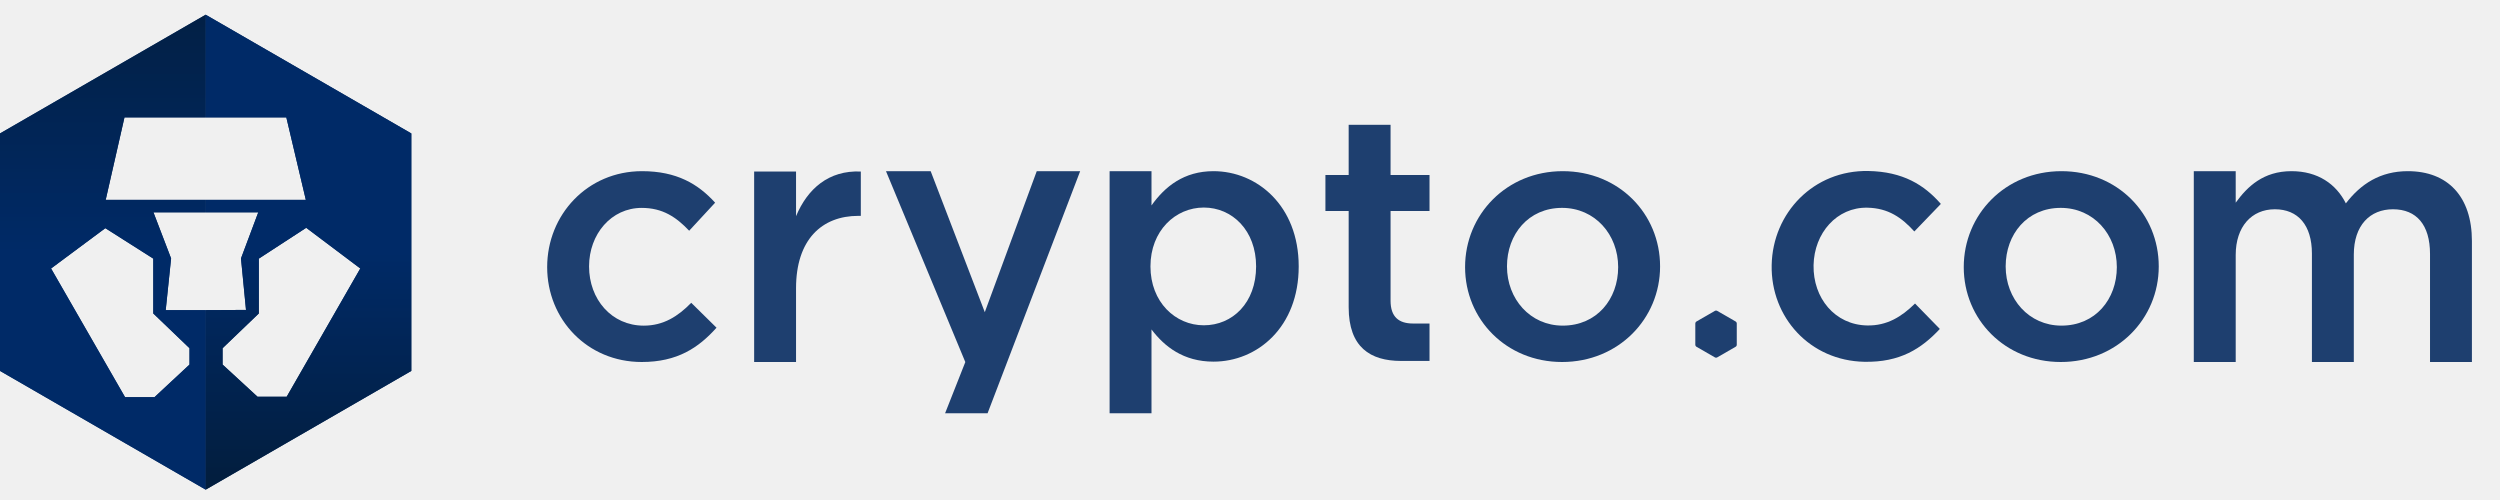
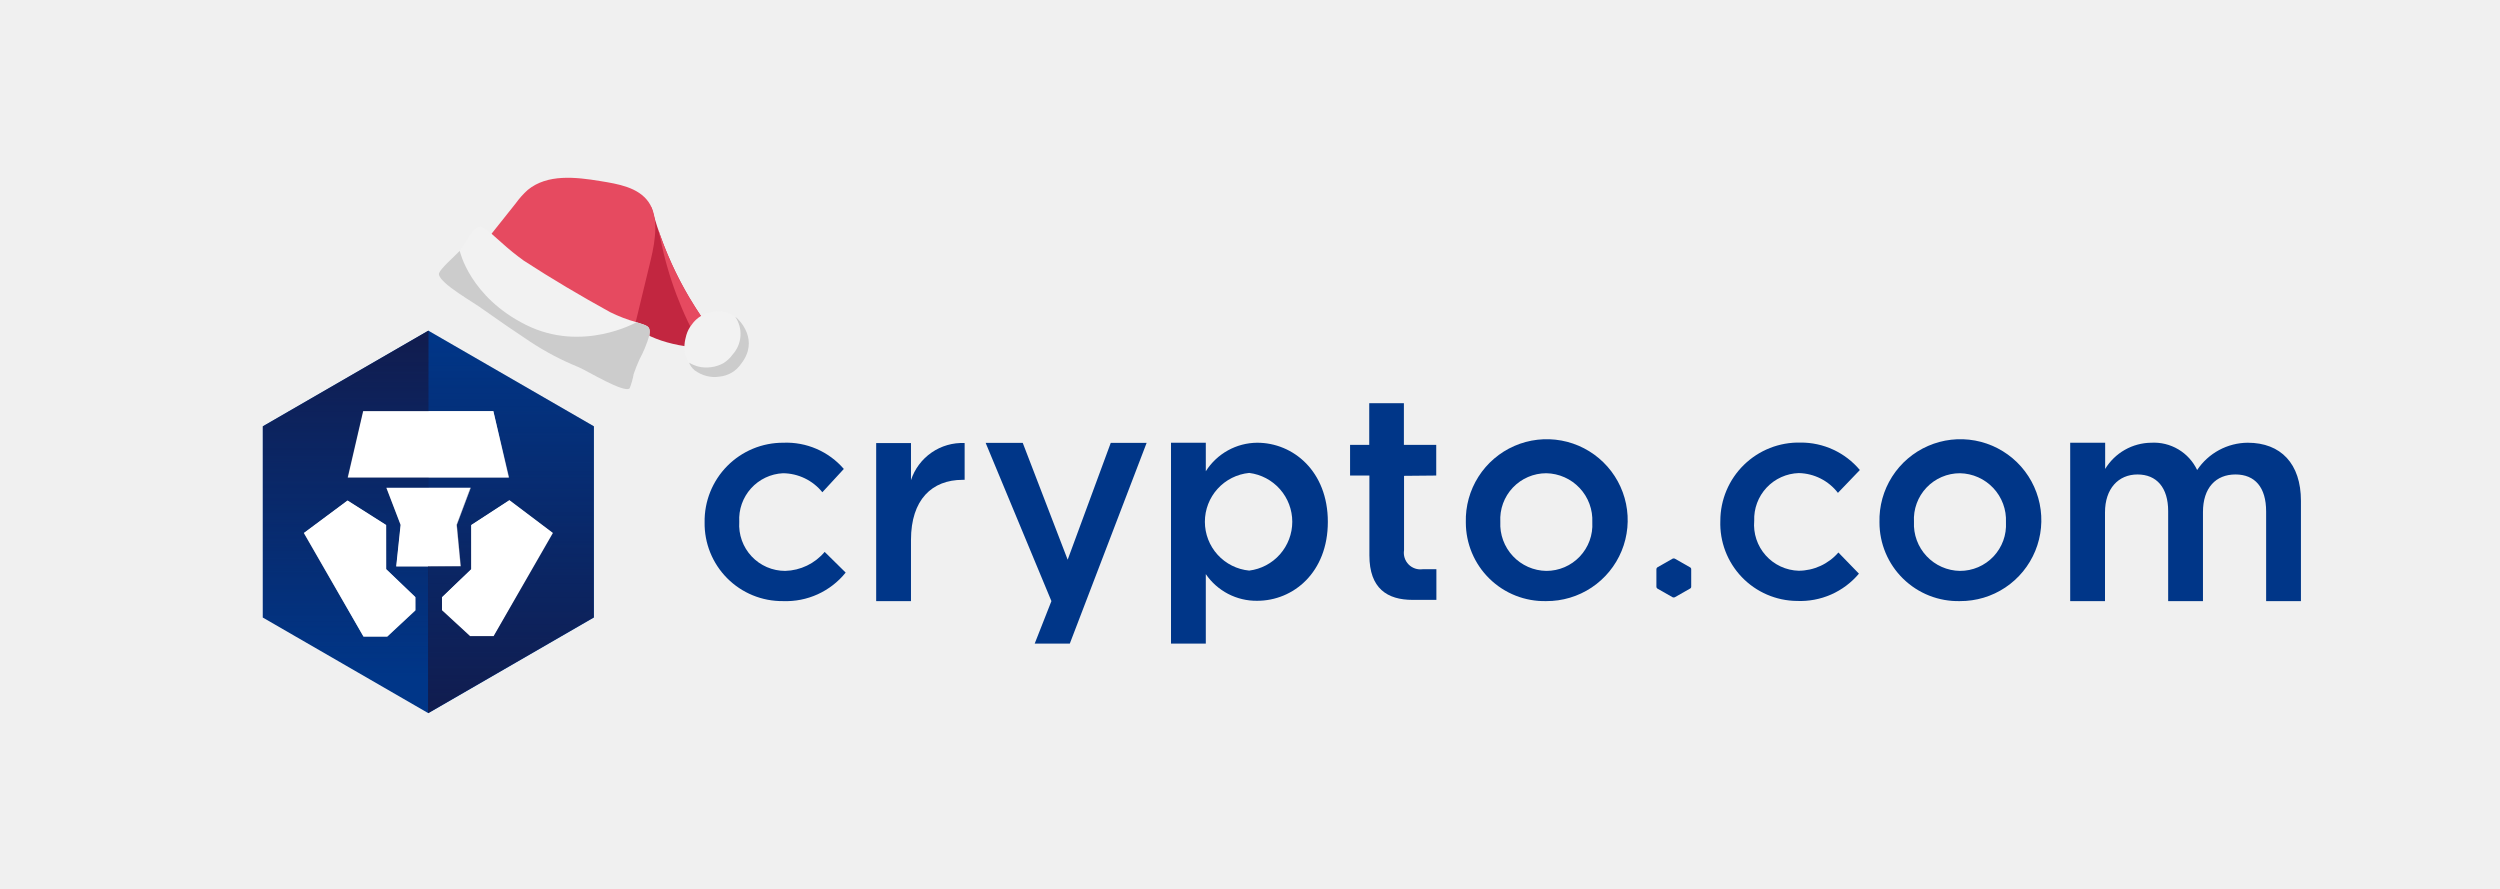
- <svg xmlns="http://www.w3.org/2000/svg" width="120" height="24" viewBox="0 0 120 24" fill="none">
-   <path fill-rule="evenodd" clip-rule="evenodd" d="M30.802 17.376C28.192 17.376 26.264 15.332 26.264 12.821C26.264 10.31 28.192 8.216 30.818 8.216C32.481 8.216 33.512 8.832 34.326 9.729L33.08 11.075C32.464 10.428 31.816 9.979 30.802 9.979C29.338 9.979 28.275 11.242 28.275 12.788C28.275 14.367 29.355 15.631 30.901 15.631C31.849 15.631 32.547 15.182 33.179 14.534L34.393 15.73C33.529 16.694 32.514 17.376 30.802 17.376" fill="#1E3F6F" />
-   <path fill-rule="evenodd" clip-rule="evenodd" d="M38.21 17.376H36.199V8.233H38.21V10.377C38.759 9.064 39.773 8.166 41.319 8.233V10.361H41.202C39.441 10.361 38.21 11.508 38.21 13.835V17.376Z" fill="#1E3F6F" />
-   <path fill-rule="evenodd" clip-rule="evenodd" d="M51.848 8.216L47.403 19.838H45.364L46.335 17.379L42.527 8.216H44.672L47.27 14.984L49.764 8.216H51.848Z" fill="#1E3F6F" />
-   <path fill-rule="evenodd" clip-rule="evenodd" d="M57.783 9.962C56.42 9.962 55.222 11.076 55.222 12.788C55.222 14.501 56.42 15.614 57.783 15.614C59.163 15.614 60.293 14.534 60.293 12.788C60.293 11.059 59.146 9.962 57.783 9.962M58.248 17.359C56.802 17.359 55.888 16.628 55.272 15.813V19.837H53.261V8.216H55.272V9.861C55.921 8.947 56.836 8.216 58.248 8.216C60.326 8.216 62.338 9.861 62.338 12.788C62.338 15.714 60.343 17.359 58.248 17.359" fill="#1E3F6F" />
-   <path fill-rule="evenodd" clip-rule="evenodd" d="M66.747 10.128V14.433C66.747 15.213 67.144 15.529 67.827 15.529H68.617V17.325H67.241C65.777 17.321 64.736 16.67 64.736 14.748V10.128H63.62V8.401H64.736V5.99H66.747V8.401H68.617V10.128H66.747Z" fill="#1E3F6F" />
-   <path fill-rule="evenodd" clip-rule="evenodd" d="M74.979 9.978C73.366 9.978 72.335 11.242 72.335 12.788C72.335 14.351 73.449 15.63 75.012 15.63C76.641 15.63 77.672 14.367 77.672 12.821C77.672 11.258 76.558 9.978 74.979 9.978M74.979 17.376C72.302 17.376 70.324 15.332 70.324 12.821C70.324 10.294 72.319 8.216 75.012 8.216C77.705 8.216 79.684 10.261 79.684 12.788C79.684 15.299 77.688 17.376 74.979 17.376" fill="#1E3F6F" />
-   <path fill-rule="evenodd" clip-rule="evenodd" d="M83.365 15.531V16.545C83.365 16.588 83.344 16.627 83.307 16.646L82.429 17.153C82.392 17.174 82.347 17.174 82.313 17.153L81.433 16.646C81.398 16.627 81.375 16.588 81.375 16.545V15.531C81.375 15.49 81.398 15.451 81.433 15.43L82.313 14.923C82.347 14.902 82.392 14.902 82.429 14.923L83.307 15.43C83.344 15.451 83.365 15.49 83.365 15.531" fill="#1E3F6F" />
-   <path fill-rule="evenodd" clip-rule="evenodd" d="M98.915 9.978C97.302 9.978 96.272 11.242 96.272 12.788C96.272 14.351 97.386 15.63 98.948 15.63C100.577 15.63 101.608 14.367 101.608 12.821C101.608 11.258 100.494 9.978 98.915 9.978M98.915 17.376C96.239 17.376 94.26 15.332 94.26 12.821C94.26 10.294 96.255 8.216 98.948 8.216C101.641 8.216 103.62 10.261 103.62 12.788C103.62 15.299 101.624 17.376 98.915 17.376" fill="#1E3F6F" />
-   <path fill-rule="evenodd" clip-rule="evenodd" d="M89.49 17.366C86.88 17.316 84.991 15.234 85.04 12.724C85.088 10.215 87.056 8.158 89.682 8.208C91.344 8.24 92.363 8.874 93.161 9.788L91.888 11.11C91.286 10.45 90.646 9.989 89.632 9.969C88.169 9.941 87.081 11.184 87.051 12.73C87.021 14.309 88.078 15.593 89.623 15.622C90.571 15.641 91.277 15.205 91.921 14.569L93.112 15.789C92.23 16.736 91.203 17.398 89.49 17.366" fill="#1E3F6F" />
-   <path fill-rule="evenodd" clip-rule="evenodd" d="M115.577 8.216C117.489 8.216 118.652 9.429 118.652 11.574V17.376H116.641V12.189C116.641 10.793 115.992 10.045 114.862 10.045C113.765 10.045 112.983 10.809 112.983 12.223V17.376H110.972V12.172C110.972 10.809 110.306 10.045 109.193 10.045C108.079 10.045 107.314 10.876 107.314 12.239V17.376H105.302V8.216H107.314V9.729C107.88 8.948 108.645 8.216 109.991 8.216C111.254 8.216 112.135 8.832 112.601 9.762C113.316 8.832 114.247 8.216 115.577 8.216" fill="#1E3F6F" />
-   <path fill-rule="evenodd" clip-rule="evenodd" d="M13.761 19.043H12.361L10.684 17.499V16.714L12.423 15.046V12.414L14.698 10.934L17.294 12.887L13.761 19.043ZM7.954 14.885L8.213 12.405L7.365 10.193H12.396L11.567 12.405L11.807 14.876L9.872 14.885H7.954ZM9.096 17.499L7.419 19.061H6.001L2.451 12.887L5.055 10.952L7.357 12.414V15.046L9.096 16.714V17.499ZM5.975 5.634H13.744L14.68 9.595H5.073L5.975 5.634ZM9.872 0.706L0 6.405V17.804L9.872 23.504L19.744 17.804V6.405L9.872 0.706Z" fill="#1E3F6F" />
-   <path fill-rule="evenodd" clip-rule="evenodd" d="M0 6.405L9.872 0.706V5.634H5.975L5.073 9.595H9.872V10.193H7.366L8.213 12.405L7.955 14.885H9.872V23.504L0 17.804V6.405ZM9.096 17.499V16.714L7.357 15.046V12.414L5.055 10.952L2.451 12.887L6.001 19.061H7.419L9.096 17.499Z" fill="url(#paint0_linear_4271_2532)" />
-   <mask id="mask0_4271_2532" style="mask-type:alpha" maskUnits="userSpaceOnUse" x="0" y="0" width="10" height="24">
-     <path fill-rule="evenodd" clip-rule="evenodd" d="M0 6.405L9.872 0.706V5.634H5.975L5.073 9.595H9.872V10.193H7.366L8.213 12.405L7.955 14.885H9.872V23.504L0 17.804V6.405ZM9.096 17.499V16.714L7.357 15.046V12.414L5.055 10.952L2.451 12.887L6.001 19.061H7.419L9.096 17.499Z" fill="white" />
-   </mask>
-   <g mask="url(#mask0_4271_2532)">
- </g>
-   <path fill-rule="evenodd" clip-rule="evenodd" d="M13.76 19.043L17.294 12.887L14.698 10.934L12.424 12.414V15.046L10.684 16.714V17.499L12.361 19.043H13.76ZM9.872 0.706L19.744 6.405V17.804L9.872 23.504V14.885L11.808 14.876L11.567 12.405L12.397 10.193H9.872V9.595H14.68L13.743 5.634H9.872V0.706Z" fill="url(#paint1_linear_4271_2532)" />
-   <mask id="mask1_4271_2532" style="mask-type:alpha" maskUnits="userSpaceOnUse" x="9" y="0" width="11" height="24">
-     <path fill-rule="evenodd" clip-rule="evenodd" d="M13.76 19.043L17.294 12.887L14.698 10.934L12.424 12.414V15.046L10.684 16.714V17.499L12.361 19.043H13.76ZM9.872 0.706L19.744 6.405V17.804L9.872 23.504V14.885L11.808 14.876L11.567 12.405L12.397 10.193H9.872V9.595H14.68L13.743 5.634H9.872V0.706Z" fill="white" />
-   </mask>
-   <g mask="url(#mask1_4271_2532)">
- </g>
+ <svg xmlns="http://www.w3.org/2000/svg" width="450" height="160" viewBox="0 0 450 160" fill="none">
+   <path d="M77.101 59.518L47.297 76.738V111.151L77.101 128.372L106.906 111.151V76.738L77.101 59.518ZM65.346 74.006H88.803L91.563 85.956H62.559L65.346 74.006ZM74.756 109.882L69.706 114.601H65.428L54.693 95.973L62.559 90.123L69.512 94.538V102.486L74.756 107.509V109.882ZM71.306 101.989L72.107 94.51L69.54 87.832H84.718L82.235 94.51L82.952 101.962H71.306V101.989ZM88.858 114.546H84.608L79.558 109.882V107.509L84.801 102.486V94.538L91.672 90.067L99.51 95.973L88.858 114.546Z" fill="#003688" />
+   <path d="M140.933 108.199C139.069 108.217 137.22 107.862 135.495 107.155C133.77 106.448 132.204 105.402 130.89 104.08C129.576 102.758 128.54 101.187 127.842 99.458C127.145 97.729 126.801 95.878 126.83 94.014C126.801 92.139 127.146 90.277 127.845 88.537C128.544 86.797 129.583 85.213 130.901 83.879C132.22 82.546 133.791 81.489 135.523 80.769C137.254 80.05 139.113 79.683 140.988 79.691C143.043 79.604 145.091 79.984 146.979 80.801C148.867 81.618 150.545 82.852 151.889 84.41L148.025 88.605C147.169 87.546 146.089 86.69 144.863 86.098C143.636 85.507 142.294 85.194 140.933 85.183C139.84 85.236 138.769 85.504 137.781 85.974C136.793 86.443 135.908 87.104 135.176 87.917C134.445 88.731 133.882 89.681 133.52 90.713C133.158 91.745 133.004 92.839 133.067 93.931C132.992 95.064 133.15 96.2 133.532 97.269C133.914 98.338 134.512 99.317 135.288 100.145C136.065 100.974 137.004 101.633 138.046 102.083C139.088 102.534 140.211 102.764 141.346 102.762C142.703 102.723 144.037 102.399 145.259 101.809C146.481 101.219 147.565 100.378 148.439 99.34L152.22 103.065C150.87 104.742 149.145 106.08 147.185 106.971C145.225 107.863 143.084 108.283 140.933 108.199Z" fill="#003688" />
+   <path d="M163.977 108.199H157.712V79.746H163.977V86.425C164.637 84.41 165.938 82.667 167.682 81.461C169.426 80.255 171.517 79.653 173.635 79.746V86.37H173.276C167.757 86.37 163.977 89.93 163.977 97.188V108.199Z" fill="#003688" />
+   <path d="M206.393 79.719L192.567 115.843H186.247L189.255 108.199L177.416 79.719H184.094L192.18 100.747L199.935 79.719H206.393Z" fill="#003688" />
+   <path d="M226.29 108.143C224.473 108.166 222.678 107.739 221.065 106.902C219.453 106.064 218.072 104.841 217.045 103.342V115.843H210.781V79.691H217.045V84.824C218.034 83.263 219.398 81.975 221.013 81.079C222.628 80.182 224.442 79.705 226.29 79.691C232.775 79.691 239.012 84.824 239.012 93.931C239.012 103.038 232.803 108.143 226.29 108.143ZM224.855 85.127C222.671 85.34 220.644 86.358 219.169 87.983C217.695 89.607 216.878 91.723 216.878 93.917C216.878 96.112 217.695 98.227 219.169 99.852C220.644 101.477 222.671 102.495 224.855 102.707C226.996 102.438 228.966 101.397 230.394 99.778C231.822 98.16 232.61 96.076 232.61 93.917C232.61 91.759 231.822 89.675 230.394 88.056C228.966 86.438 226.996 85.396 224.855 85.127Z" fill="#003688" />
+   <path d="M252.728 85.652V99.036C252.654 99.498 252.689 99.97 252.831 100.415C252.973 100.86 253.218 101.266 253.545 101.599C253.873 101.932 254.275 102.183 254.718 102.332C255.16 102.482 255.632 102.525 256.094 102.458H258.55V107.978H254.273C249.72 107.978 246.491 105.935 246.491 99.975V85.597H243.013V80.077H246.463V72.571H252.7V80.077H258.523V85.597L252.728 85.652Z" fill="#003688" />
+   <path d="M278.337 108.199C276.448 108.243 274.569 107.908 272.811 107.215C271.053 106.522 269.452 105.483 268.102 104.161C266.751 102.839 265.68 101.26 264.949 99.518C264.219 97.775 263.845 95.903 263.849 94.014C263.772 91.113 264.563 88.255 266.12 85.807C267.677 83.359 269.93 81.431 272.59 80.271C275.25 79.111 278.195 78.772 281.049 79.296C283.903 79.821 286.535 81.186 288.608 83.216C290.682 85.246 292.102 87.848 292.687 90.691C293.272 93.533 292.994 96.485 291.891 99.168C290.788 101.852 288.908 104.145 286.494 105.754C284.079 107.363 281.239 108.214 278.337 108.199ZM278.337 85.183C277.209 85.181 276.093 85.41 275.057 85.855C274.02 86.3 273.086 86.952 272.31 87.771C271.535 88.59 270.935 89.559 270.548 90.618C270.161 91.678 269.994 92.805 270.058 93.931C270.002 95.059 270.174 96.187 270.563 97.247C270.953 98.307 271.551 99.278 272.324 100.102C273.096 100.926 274.027 101.587 275.06 102.044C276.093 102.5 277.208 102.745 278.337 102.762C279.465 102.764 280.581 102.535 281.618 102.09C282.654 101.645 283.588 100.993 284.363 100.174C285.138 99.354 285.738 98.385 286.126 97.326C286.513 96.267 286.68 95.14 286.616 94.014C286.668 92.887 286.494 91.76 286.103 90.702C285.712 89.643 285.113 88.674 284.341 87.85C283.569 87.027 282.64 86.367 281.609 85.909C280.578 85.45 279.465 85.204 278.337 85.183Z" fill="#003688" />
+   <path d="M352.793 108.199C350.904 108.243 349.025 107.908 347.267 107.215C345.509 106.522 343.908 105.483 342.558 104.161C341.207 102.839 340.136 101.26 339.405 99.518C338.675 97.775 338.301 95.903 338.305 94.014C338.228 91.113 339.019 88.255 340.576 85.807C342.133 83.359 344.386 81.431 347.046 80.271C349.706 79.111 352.651 78.772 355.505 79.296C358.359 79.821 360.991 81.186 363.065 83.216C365.138 85.246 366.558 87.848 367.143 90.691C367.728 93.533 367.45 96.485 366.347 99.168C365.244 101.852 363.364 104.145 360.95 105.754C358.535 107.363 355.695 108.214 352.793 108.199ZM352.793 85.183C351.665 85.181 350.549 85.41 349.513 85.855C348.476 86.3 347.542 86.952 346.767 87.771C345.991 88.59 345.392 89.559 345.005 90.618C344.617 91.678 344.45 92.805 344.514 93.931C344.459 95.059 344.63 96.187 345.02 97.247C345.409 98.307 346.008 99.278 346.781 100.102C347.553 100.926 348.483 101.587 349.516 102.044C350.549 102.5 351.664 102.745 352.793 102.762C353.921 102.764 355.037 102.535 356.074 102.09C357.11 101.645 358.045 100.993 358.82 100.174C359.595 99.354 360.194 98.385 360.582 97.326C360.969 96.267 361.136 95.14 361.072 94.014C361.124 92.887 360.95 91.76 360.559 90.702C360.168 89.643 359.569 88.674 358.797 87.85C358.025 87.027 357.096 86.367 356.065 85.909C355.034 85.45 353.921 85.204 352.793 85.183Z" fill="#003688" />
+   <path d="M404.593 79.691C410.554 79.691 414.169 83.472 414.169 90.15V108.199H407.904V92.054C407.904 87.722 405.89 85.404 402.385 85.404C398.88 85.404 396.534 87.777 396.534 92.165V108.199H390.27V91.999C390.27 87.777 388.2 85.404 384.751 85.404C381.301 85.404 378.9 87.97 378.9 92.22V108.199H372.635V79.691H378.928V84.41C379.794 82.986 381.008 81.805 382.457 80.979C383.905 80.154 385.54 79.71 387.207 79.691C388.919 79.592 390.622 80.007 392.097 80.882C393.572 81.757 394.752 83.053 395.486 84.603C396.487 83.103 397.84 81.87 399.428 81.014C401.015 80.157 402.789 79.703 404.593 79.691Z" fill="#003688" />
+   <path d="M304.417 102.458V105.604C304.419 105.672 304.402 105.74 304.368 105.798C304.334 105.857 304.283 105.904 304.223 105.936L301.463 107.509C301.403 107.536 301.337 107.55 301.271 107.55C301.204 107.55 301.138 107.536 301.077 107.509L298.318 105.936C298.265 105.899 298.221 105.849 298.192 105.791C298.163 105.733 298.15 105.669 298.152 105.604V102.458C298.15 102.394 298.163 102.33 298.192 102.272C298.221 102.214 298.265 102.164 298.318 102.127L301.077 100.554C301.138 100.527 301.204 100.513 301.271 100.513C301.337 100.513 301.403 100.527 301.463 100.554L304.223 102.127C304.283 102.158 304.334 102.206 304.368 102.265C304.402 102.324 304.419 102.391 304.417 102.458Z" fill="#003688" />
+   <path d="M323.458 108.171C321.597 108.154 319.758 107.764 318.05 107.024C316.342 106.285 314.8 105.211 313.514 103.866C312.228 102.52 311.224 100.931 310.562 99.192C309.9 97.452 309.593 95.598 309.66 93.738C309.663 91.86 310.041 90.002 310.772 88.272C311.503 86.542 312.572 84.976 313.916 83.665C315.261 82.354 316.853 81.325 318.601 80.638C320.348 79.951 322.215 79.619 324.093 79.663C326.127 79.648 328.139 80.084 329.986 80.938C331.832 81.792 333.467 83.043 334.773 84.603L330.827 88.715C329.994 87.634 328.93 86.753 327.712 86.137C326.494 85.521 325.154 85.185 323.789 85.155C322.697 85.187 321.622 85.435 320.626 85.885C319.63 86.334 318.733 86.976 317.986 87.774C317.24 88.572 316.659 89.51 316.276 90.533C315.894 91.557 315.718 92.646 315.759 93.738C315.661 94.861 315.792 95.992 316.147 97.062C316.502 98.133 317.071 99.119 317.821 99.962C318.57 100.804 319.483 101.484 320.505 101.961C321.526 102.438 322.635 102.701 323.762 102.734C325.118 102.726 326.457 102.429 327.69 101.862C328.922 101.296 330.02 100.474 330.91 99.45L334.607 103.259C333.249 104.876 331.537 106.16 329.605 107.012C327.672 107.863 325.568 108.26 323.458 108.171Z" fill="#003688" />
+   <path d="M82.235 94.455L84.746 87.777H69.54L72.107 94.455L71.334 101.962H77.129L82.952 101.907L82.235 94.455Z" fill="white" />
+   <path d="M91.7 90.012L84.829 94.483V102.431L79.558 107.481V109.854L84.635 114.491H88.858L99.538 95.918L91.7 90.012Z" fill="white" />
+   <path d="M88.803 74.006H65.345L62.613 85.956H91.645L88.803 74.006Z" fill="white" />
+   <path d="M69.513 94.483L62.558 90.067L54.693 95.918L65.428 114.546H69.706L74.783 109.854V107.481L69.513 102.431V94.483Z" fill="white" />
+   <path d="M77.101 59.518V74.006H88.803L91.563 85.956H77.047V87.777H84.663L82.179 94.455L82.897 101.907H77.047V128.344L106.851 111.124V76.711L77.101 59.518ZM88.858 114.491H84.608L79.558 109.827V107.454L84.801 102.431V94.483L91.672 90.012L99.51 95.918L88.858 114.491Z" fill="url(#paint0_linear_1358_4005)" />
+   <path d="M71.306 101.934L72.107 94.455L69.54 87.777H77.101V85.956H62.613L65.373 74.006H77.129V59.518L47.325 76.738V111.151L77.129 128.372V101.934H71.306ZM74.756 109.827L69.706 114.546H65.428L54.693 95.918L62.558 90.067L69.512 94.483V102.431L74.756 107.454V109.827Z" fill="url(#paint1_linear_1358_4005)" />
+   <path d="M117.273 37.305C119.698 46.522 124.155 55.08 130.317 62.351C125.536 63.146 118.563 61.997 114.71 59.16C112.904 57.864 111.392 56.202 110.273 54.281C109.154 52.361 108.452 50.226 108.214 48.016L117.273 37.305Z" fill="#C22640" />
+   <path d="M128.399 59.956C124.092 54.338 120.744 48.046 118.492 41.335C119.155 44.287 118.863 42.89 118.863 42.89C120.24 49.816 122.745 56.468 126.278 62.581C126.985 62.616 127.693 62.616 128.399 62.581C129.018 62.581 129.636 62.475 130.255 62.377C129.628 61.591 129.009 60.787 128.399 59.956Z" fill="#E64A60" />
+   <path d="M92.828 36.607C93.461 35.725 94.187 34.913 94.993 34.185C98.528 31.287 103.592 31.861 108.073 32.595C111.254 33.116 114.886 33.708 116.742 36.368C118.598 39.028 117.971 43.217 117.175 46.602L113.994 59.761L108.735 63.058C99.877 59.014 91.655 53.703 84.326 47.292L92.828 36.607Z" fill="#E64A60" />
+   <path d="M79.006 49.404C79.262 51.109 85.378 54.485 86.809 55.59C89.646 57.614 92.51 59.558 95.409 61.494C98.167 63.317 101.101 64.859 104.166 66.098C105.598 66.69 112.43 70.879 113.34 69.889C113.666 69.068 113.905 68.215 114.056 67.344C114.356 66.46 114.736 65.497 115.107 64.693C115.841 63.331 116.433 61.898 116.875 60.416C117.193 58.577 116.46 58.648 114.568 58.003C112.924 57.545 111.326 56.932 109.796 56.173C104.493 53.248 99.35 50.208 94.286 46.92C92.917 45.934 91.604 44.871 90.353 43.739C89.567 43.12 87.296 40.761 86.403 40.796C85.051 40.796 83.522 44.252 82.753 45.153C81.984 46.054 78.847 48.67 79.006 49.404Z" fill="#F2F2F2" />
+   <path d="M123.547 60.292C123.75 59.602 124.086 58.96 124.537 58.4C124.958 57.798 125.5 57.289 126.128 56.907C126.76 56.517 127.463 56.255 128.196 56.138C128.937 55.992 129.7 55.992 130.441 56.138C131.199 56.35 131.908 56.711 132.526 57.199C133.119 57.676 136.724 61.29 133.41 65.532C132.971 66.181 132.394 66.724 131.72 67.123C131.046 67.522 130.292 67.766 129.513 67.839C128.732 67.96 127.936 67.921 127.171 67.724C126.407 67.518 125.688 67.174 125.05 66.708C124.501 66.151 124.061 65.498 123.751 64.781C122.752 63.058 123.344 61.043 123.547 60.292Z" fill="#F2F2F2" />
+   <path d="M79.006 49.404C79.262 51.109 85.378 54.485 86.809 55.59C89.646 57.614 92.51 59.558 95.409 61.494C98.167 63.317 101.101 64.859 104.166 66.098C105.598 66.69 112.43 70.879 113.34 69.889C113.666 69.068 113.905 68.215 114.056 67.344C114.356 66.46 114.736 65.497 115.107 64.693C115.841 63.331 116.433 61.898 116.875 60.415C117.193 58.577 116.46 58.648 114.568 58.003C114.568 58.003 104.847 63.544 94.693 58.489C84.538 53.434 82.753 45.153 82.753 45.153C81.975 46.019 78.847 48.67 79.006 49.404Z" fill="#CCCCCC" />
+   <path d="M132.526 57.154L132.358 57.039C133.041 58.053 133.368 59.264 133.286 60.484C133.204 61.703 132.719 62.86 131.908 63.774C131.453 64.413 130.876 64.957 130.211 65.373C129.53 65.751 128.783 65.994 128.01 66.089C127.23 66.206 126.434 66.167 125.668 65.974C125.095 65.813 124.546 65.579 124.033 65.276C124.248 65.816 124.594 66.293 125.041 66.664C125.679 67.13 126.398 67.474 127.162 67.68C127.927 67.877 128.723 67.916 129.504 67.795C130.283 67.722 131.037 67.477 131.711 67.079C132.385 66.68 132.962 66.137 133.401 65.488C136.724 61.246 133.118 57.632 132.526 57.154Z" fill="#CCCCCC" />
  <defs>
-     <linearGradient id="paint0_linear_4271_2532" x1="2.468" y1="0.706" x2="2.468" y2="12.105" gradientUnits="userSpaceOnUse">
-       <stop stop-color="#021E3F" />
-       <stop stop-color="#022045" />
-       <stop offset="1" stop-color="#002A67" />
+     <linearGradient id="paint0_linear_1358_4005" x1="92.004" y1="128.372" x2="92.004" y2="59.849" gradientUnits="userSpaceOnUse">
+       <stop stop-color="#111C4E" />
+       <stop offset="1" stop-color="#111C4E" stop-opacity="0" />
    </linearGradient>
-     <linearGradient id="paint1_linear_4271_2532" x1="17.14" y1="22.878" x2="17.14" y2="12.105" gradientUnits="userSpaceOnUse">
-       <stop stop-color="#021E3F" />
-       <stop offset="1" stop-color="#002A67" />
+     <linearGradient id="paint1_linear_1358_4005" x1="62.199" y1="59.601" x2="62.199" y2="121.749" gradientUnits="userSpaceOnUse">
+       <stop stop-color="#111C4E" />
+       <stop offset="1" stop-color="#111C4E" stop-opacity="0" />
    </linearGradient>
  </defs>
</svg>
